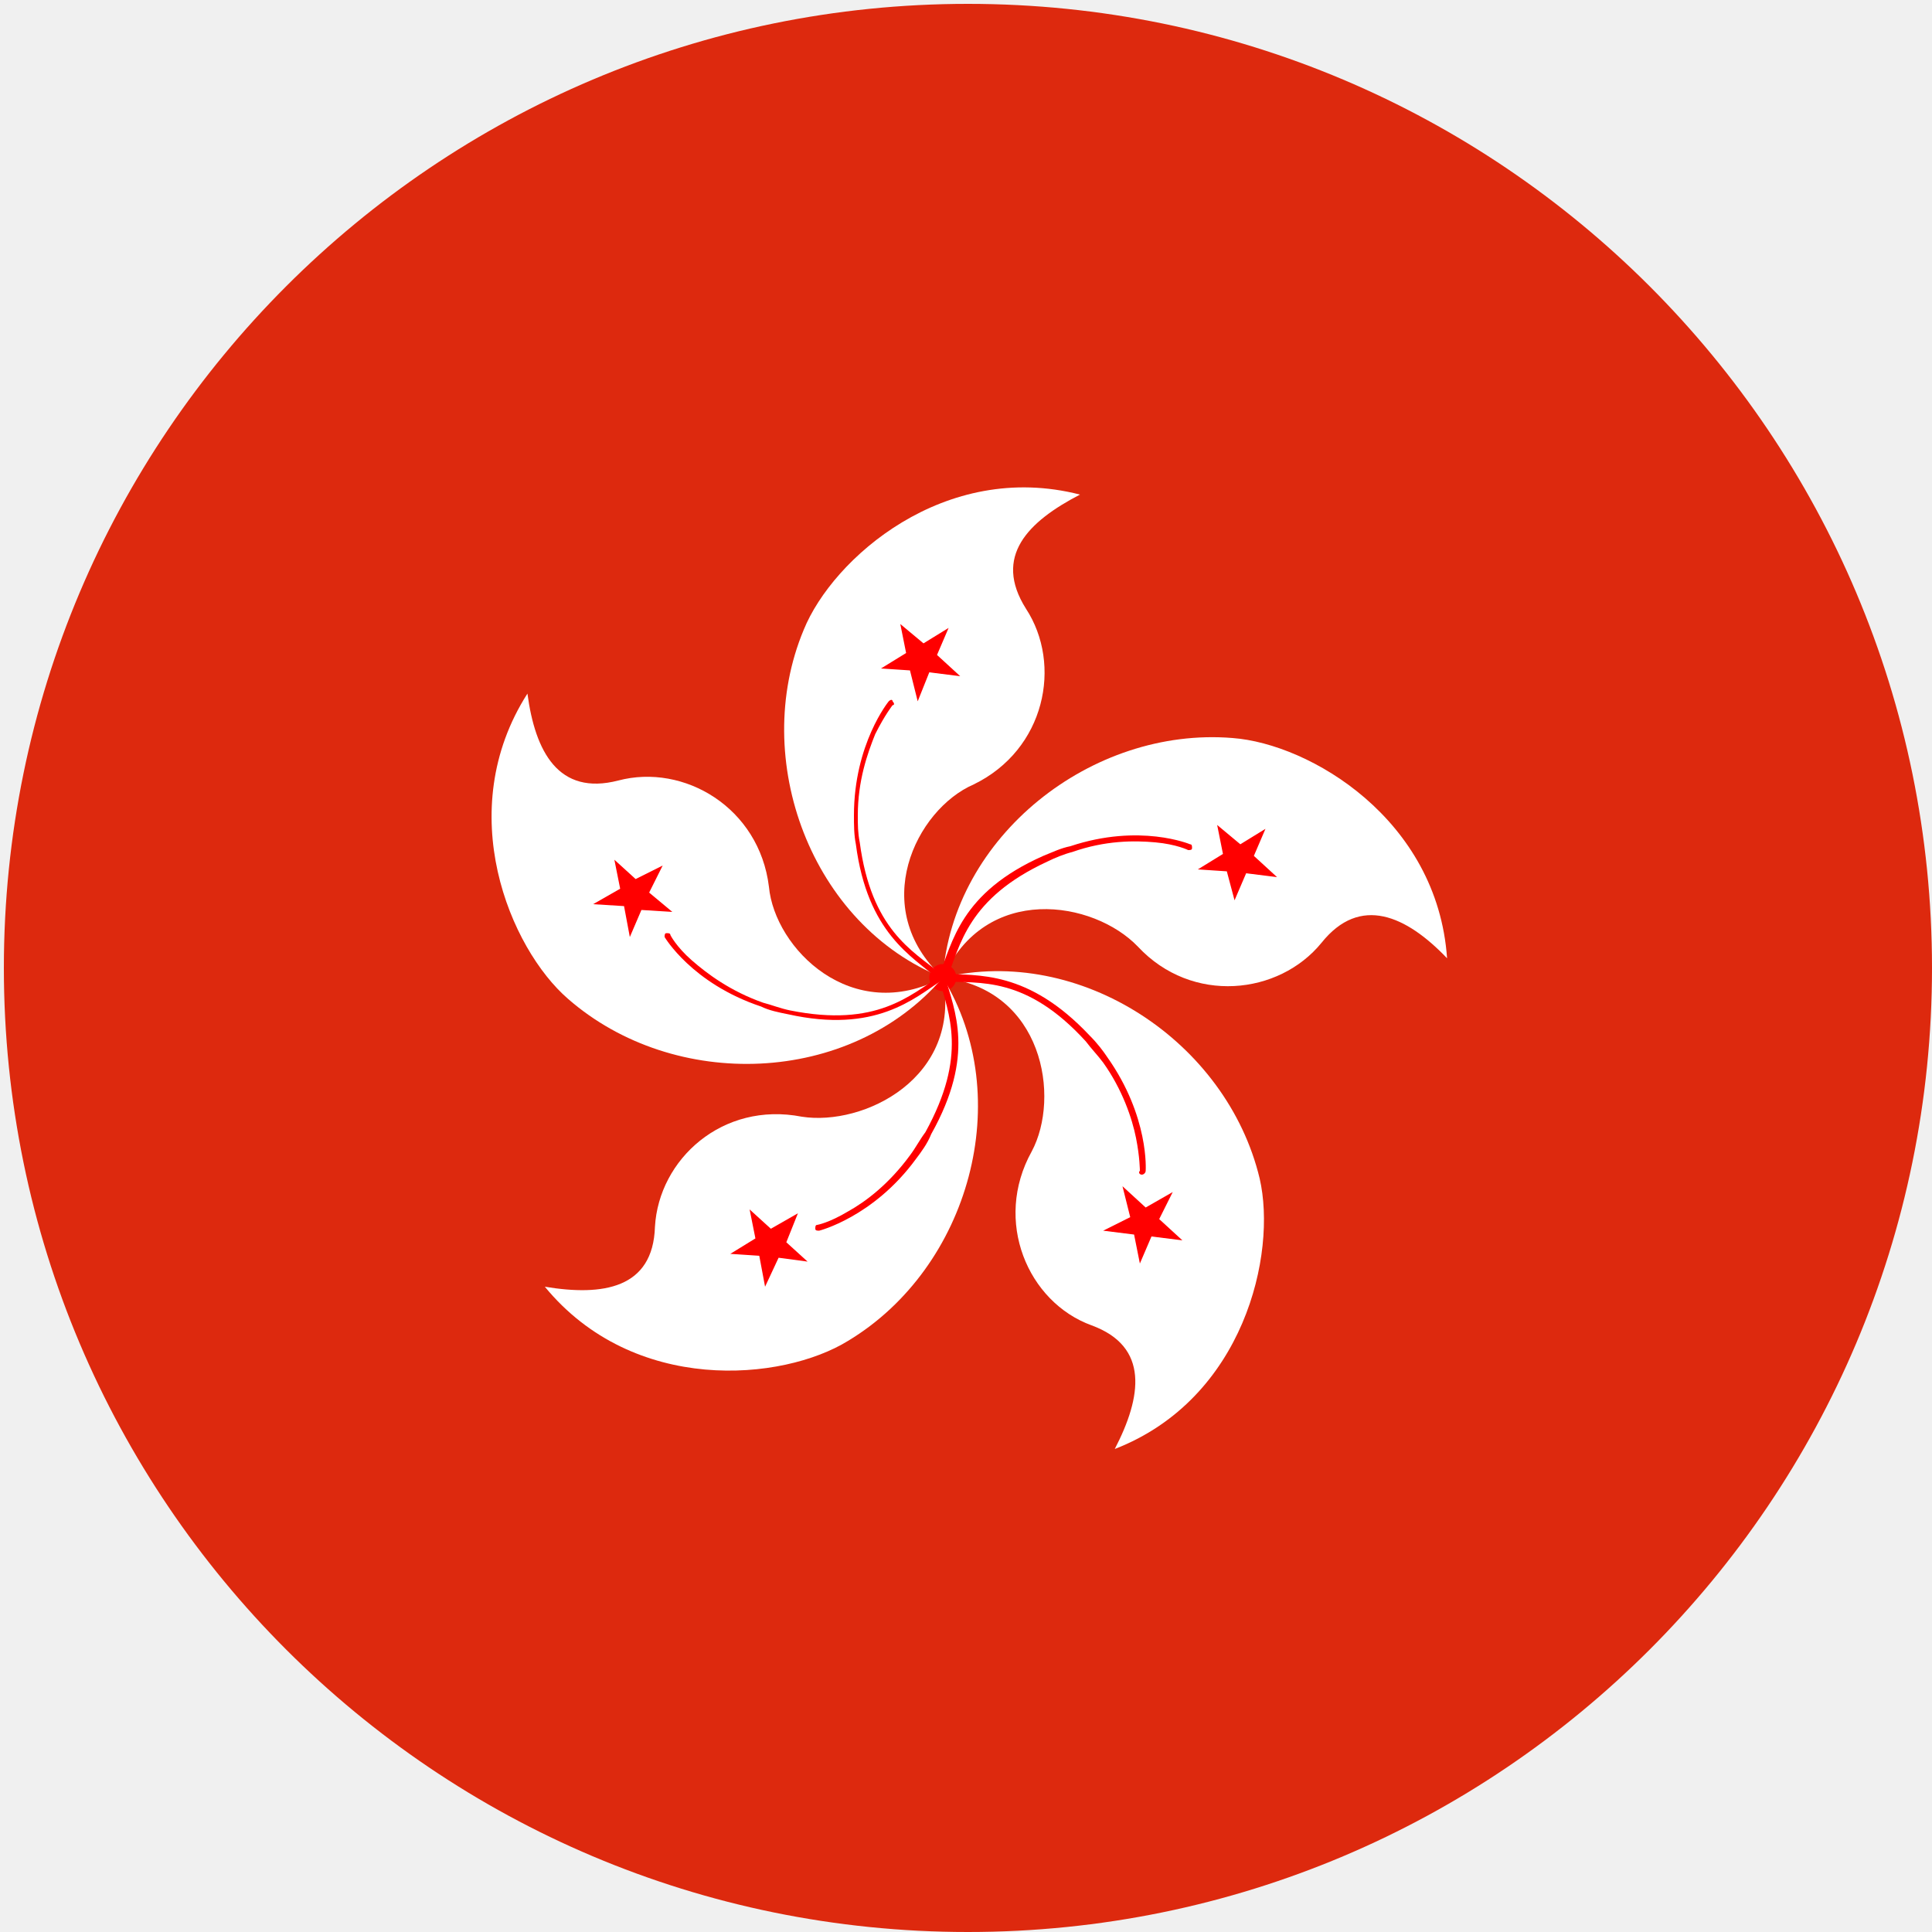
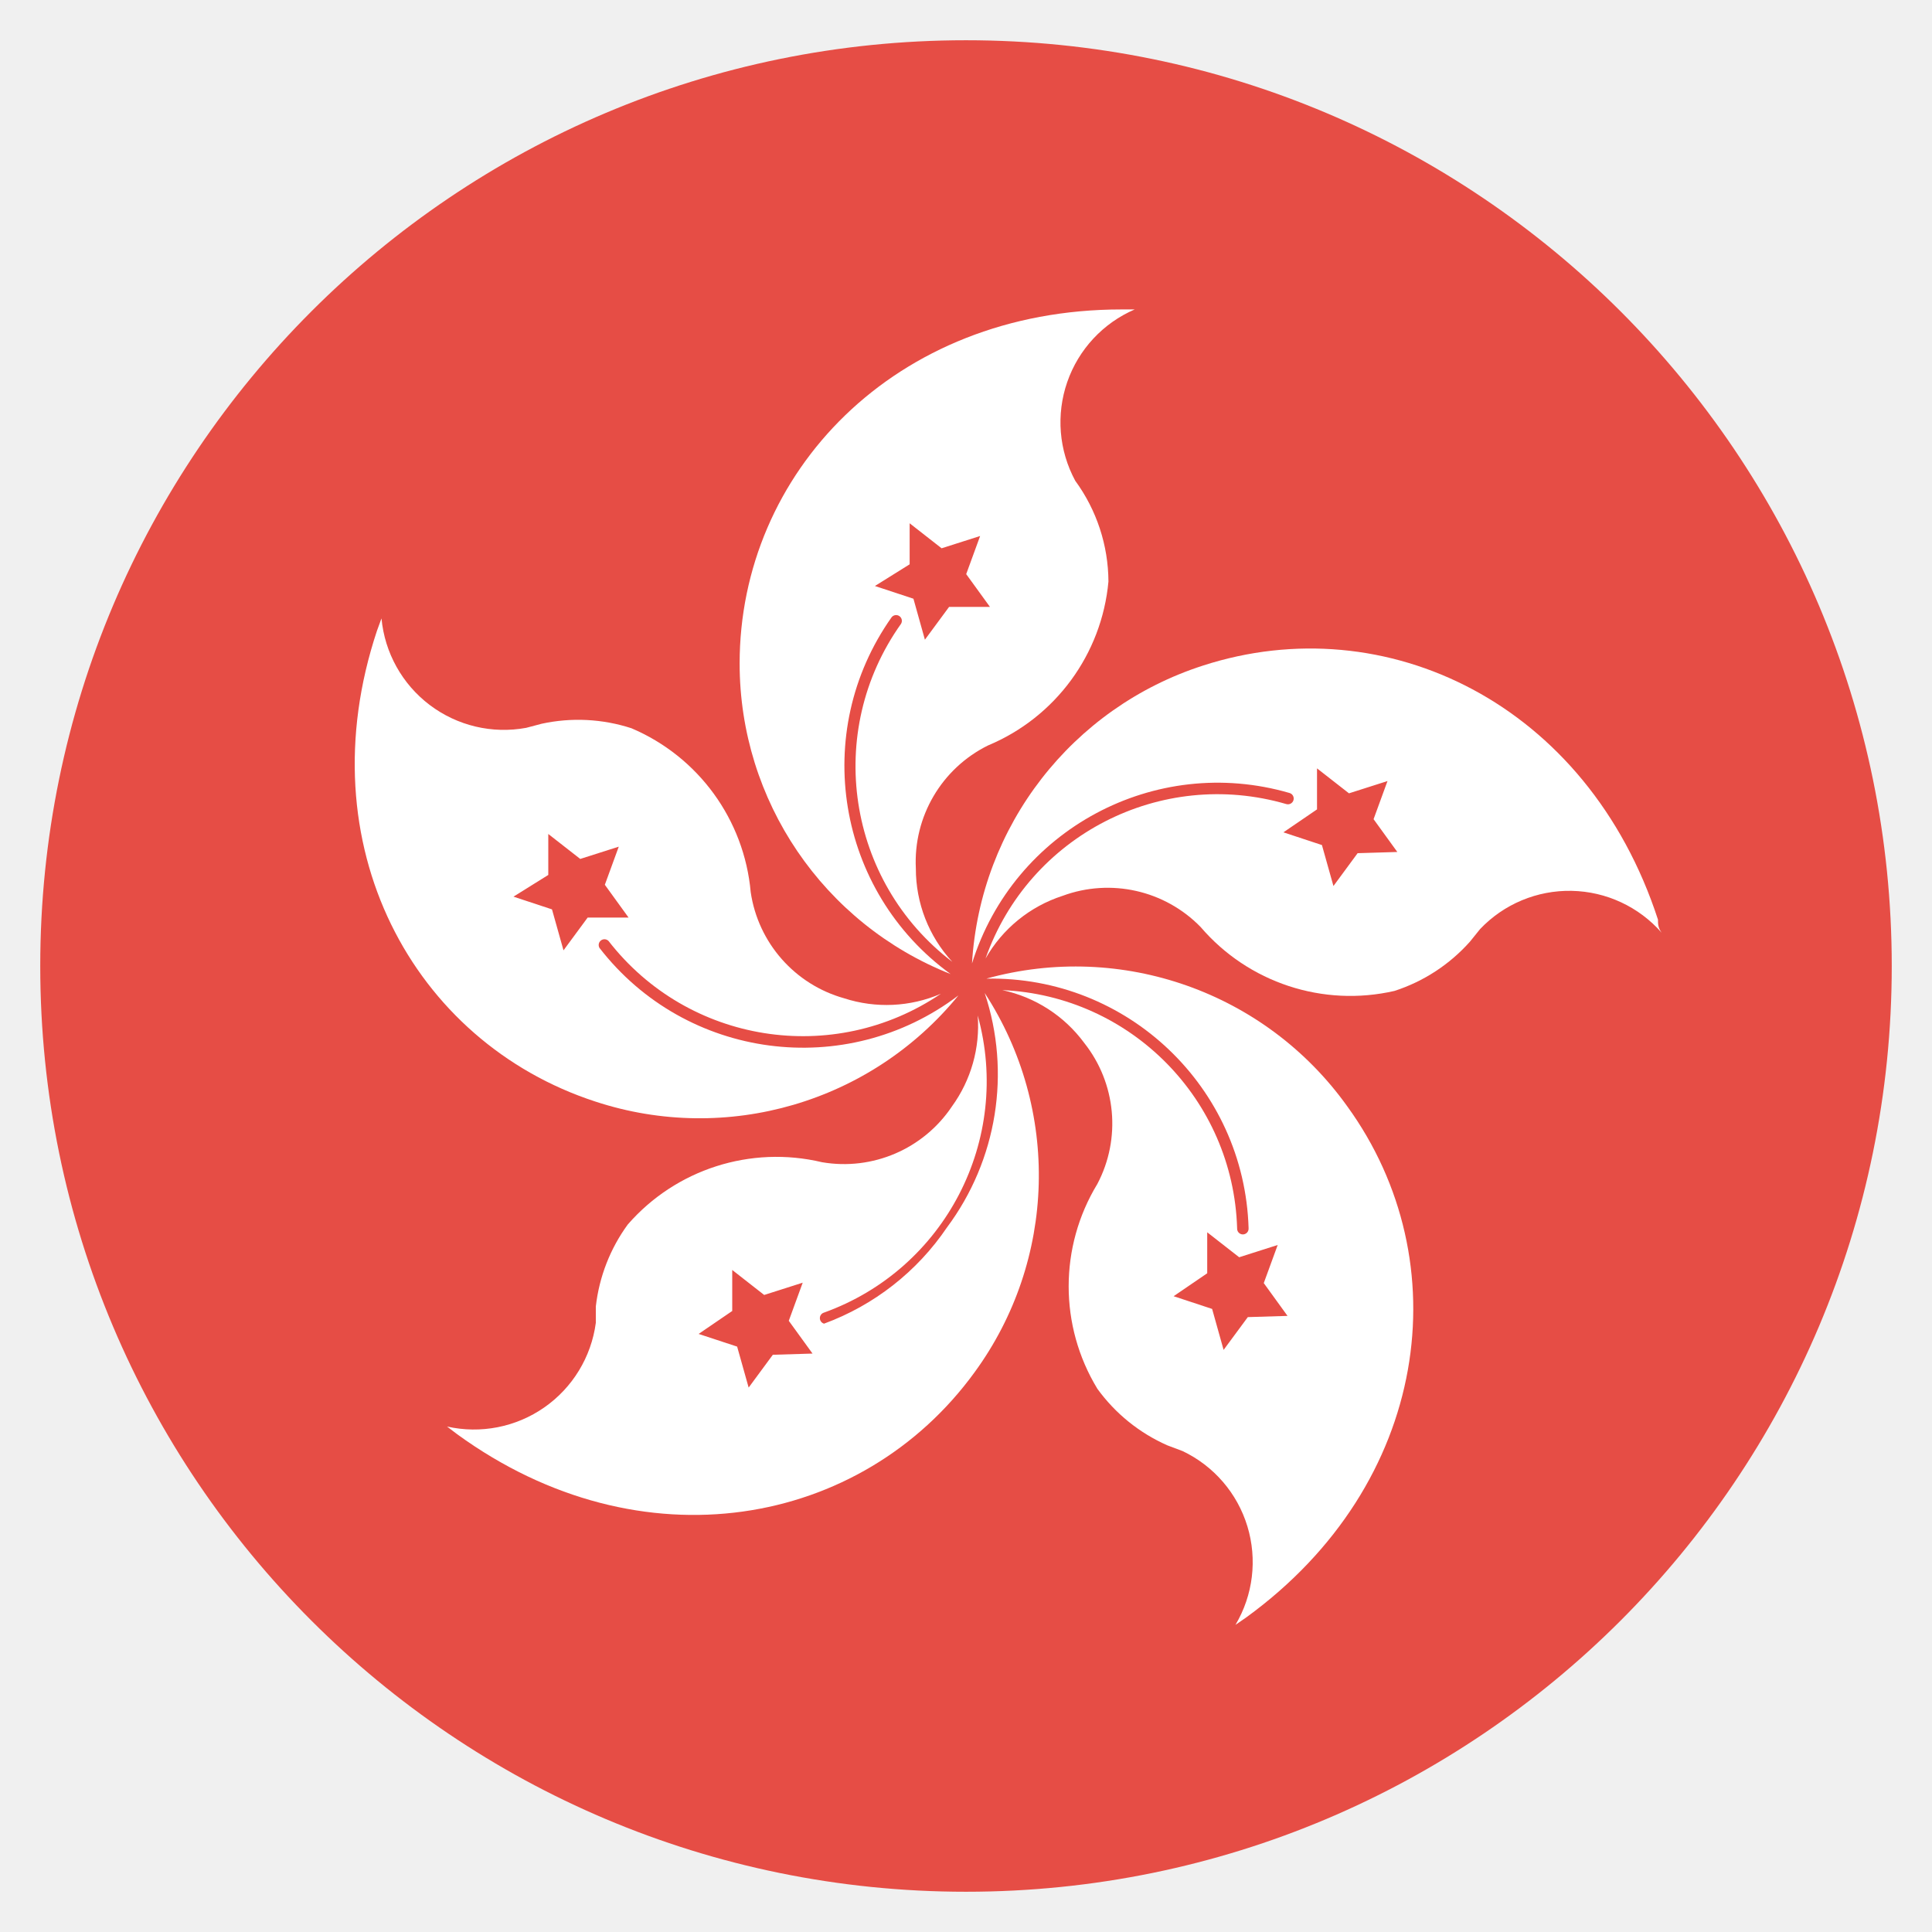
- <svg xmlns="http://www.w3.org/2000/svg" t="1768798402834" class="icon" viewBox="0 0 1024 1024" version="1.1" p-id="5425" width="256" height="256">
-   <path d="M513.024 513.024m-510.976 0a510.976 510.976 0 1 0 1021.952 0 510.976 510.976 0 1 0-1021.952 0Z" fill="#DD290E" p-id="5426" />
-   <path d="M492.544 518.144a7.168 7.168 0 1 0 14.336 0 7.168 7.168 0 1 0-14.336 0Z" fill="#FF0000" p-id="5427" />
-   <path d="M499.712 518.144c-69.632-27.648-102.4-115.712-73.728-184.32 15.36-37.888 74.752-90.112 146.432-71.68-27.648 14.336-46.08 32.768-28.672 60.416 19.456 29.696 10.24 74.752-27.648 93.184-30.72 13.312-56.32 65.536-16.384 102.4z" fill="#FFFFFF" p-id="5428" />
-   <path d="M497.664 519.168c-14.336-12.288-37.888-24.576-44.032-71.68-1.024-5.12-1.024-10.24-1.024-15.36 0-37.888 18.432-60.416 18.432-60.416 1.024-1.024 2.048-1.024 2.048 0 1.024 1.024 1.024 2.048 0 2.048 0 0-4.096 5.12-9.216 15.36-4.096 10.24-9.216 24.576-9.216 43.008 0 5.12 0 9.216 1.024 14.336 6.144 46.08 27.648 57.344 43.008 69.632 1.024 1.024 1.024 2.048-1.024 3.072 1.024 0 1.024 0 0 0zM477.184 330.752l12.288 10.24 13.312-8.192-6.144 14.336 12.288 11.264-16.384-2.048-6.144 15.36-4.096-16.384-15.36-1.024 13.312-8.192z" fill="#FF0000" p-id="5429" />
-   <path d="M499.712 518.144c5.12-74.752 78.848-133.12 153.6-126.976 40.96 3.072 108.544 43.008 113.664 116.736-21.504-22.528-46.08-33.792-66.56-8.192-22.528 27.648-68.608 32.768-97.28 2.048-23.552-24.576-80.896-33.792-103.424 16.384z" fill="#FFFFFF" p-id="5430" />
-   <path d="M497.664 517.12c7.168-17.408 11.264-44.032 55.296-63.488 5.12-2.048 9.216-4.096 14.336-5.12 36.864-12.288 63.488-1.024 63.488-1.024 1.024 0 1.024 1.024 1.024 2.048s-1.024 1.024-2.048 1.024c0 0-6.144-3.072-17.408-4.096-11.264-1.024-26.624-1.024-44.032 5.12-4.096 1.024-9.216 3.072-13.312 5.12-41.984 19.456-46.08 44.032-53.248 62.464 0 1.024-1.024 1.024-2.048 1.024l-1.024-1.024c-1.024-1.024-1.024-2.048-1.024-2.048zM670.72 439.296l-6.144 14.336 12.288 11.264-16.384-2.048-6.144 14.336-4.096-15.36L634.88 460.8l13.312-8.192-3.072-15.36 12.288 10.24z" fill="#FF0000" p-id="5431" />
-   <path d="M499.712 518.144c72.704-17.408 150.528 33.792 167.936 106.496 9.216 39.936-8.192 116.736-76.8 143.36 14.336-27.648 18.432-54.272-12.288-65.536-33.792-12.288-52.224-55.296-31.744-92.16 15.36-28.672 6.144-86.016-47.104-92.16z" fill="#FFFFFF" p-id="5432" />
-   <path d="M499.712 516.096c18.432 1.024 45.056-2.048 77.824 32.768 4.096 4.096 7.168 8.192 9.216 11.264 22.528 31.744 20.48 60.416 20.48 60.416 0 1.024-1.024 2.048-2.048 2.048s-2.048-1.024-1.024-2.048c0 0 0-7.168-2.048-17.408s-7.168-25.6-17.408-39.936c-3.072-4.096-6.144-7.168-9.216-11.264-31.744-34.816-56.32-30.72-75.776-31.744-1.024 0-2.048-1.024-2.048-2.048s0-1.024 1.024-1.024c0-1.024 0-1.024 1.024-1.024zM626.688 657.408l-16.384-2.048-6.144 14.336-3.072-15.36-16.384-2.048 14.336-7.168-4.096-16.384 12.288 11.264 14.336-8.192-7.168 14.336z" fill="#FF0000" p-id="5433" />
-   <path d="M499.712 518.144c38.912 63.488 14.336 153.6-50.176 192.512-34.816 21.504-113.664 28.672-160.768-28.672 30.72 5.12 57.344 1.024 58.368-31.744 2.048-35.84 35.84-66.56 77.824-58.368 32.768 5.12 84.992-20.48 74.752-73.728z" fill="#FFFFFF" p-id="5434" />
-   <path d="M500.736 517.12c5.12 18.432 16.384 41.984-7.168 83.968-2.048 5.12-5.12 9.216-8.192 13.312-22.528 30.72-51.2 37.888-51.2 37.888-1.024 0-2.048 0-2.048-1.024s0-2.048 1.024-2.048c0 0 6.144-1.024 16.384-7.168 9.216-5.12 21.504-14.336 32.768-29.696 3.072-4.096 5.12-8.192 8.192-12.288 22.528-40.96 12.288-62.464 7.168-81.92 0-1.024 0-2.048 1.024-2.048s1.024 0 2.048 1.024zM405.504 681.984l-3.072-16.384-15.36-1.024 13.312-8.192-3.072-15.36 11.264 10.24 14.336-8.192-6.144 15.36 11.264 10.24-15.36-2.048z" fill="#FF0000" p-id="5435" />
-   <path d="M499.712 518.144c-49.152 57.344-142.336 60.416-198.656 11.264-30.72-26.624-61.44-99.328-21.504-161.792 4.096 30.72 16.384 54.272 48.128 46.08 34.816-9.216 74.752 14.336 79.872 56.32 3.072 32.768 44.032 73.728 92.16 48.128z" fill="#FFFFFF" p-id="5436" />
-   <path d="M499.712 519.168c-15.36 10.24-35.84 28.672-81.92 18.432-5.12-1.024-10.24-2.048-14.336-4.096-36.864-12.288-51.2-36.864-51.2-36.864 0-1.024 0-2.048 1.024-2.048s2.048 0 2.048 1.024c0 0 3.072 6.144 11.264 13.312 8.192 7.168 20.48 16.384 37.888 22.528 4.096 1.024 9.216 3.072 14.336 4.096 46.08 9.216 63.488-8.192 79.872-18.432 1.024 0 2.048 0 2.048 1.024 0-1.024 0 0-1.024 1.024 1.024 0 1.024 0 0 0zM314.368 479.232l14.336-8.192-3.072-15.36 11.264 10.24 14.336-7.168-7.168 14.336 12.288 10.24-16.384-1.024-6.144 14.336-3.072-16.384z" fill="#FF0000" p-id="5437" />
+ <svg xmlns="http://www.w3.org/2000/svg" t="1766735490465" class="icon" viewBox="0 0 1024 1024" version="1.1" p-id="6808" width="256" height="256">
+   <path d="M21.333 512c0 270.997 219.669 490.667 490.667 490.667s490.667-219.669 490.667-490.667S782.997 21.333 512 21.333 21.333 241.003 21.333 512z" fill="#E64D45" p-id="6809" />
+   <path d="M503.893 516.309a136.405 136.405 0 0 1-31.296-189.184 3.051 3.051 0 0 1 4.992 3.477 130.325 130.325 0 0 0 27.157 179.2 72.747 72.747 0 0 1-19.328-49.536 68.843 68.843 0 0 1 38.229-65.152 104.469 104.469 0 0 0 63.851-86.891 91.221 91.221 0 0 0-17.6-53.419 65.152 65.152 0 0 1 31.509-90.795h-6.955c-120.533 0-202.432 86.869-202.432 187.648v0.064a177.024 177.024 0 0 0 111.915 164.587h-0.064zM482.133 299.093v-21.739l16.939 13.248 20.416-6.507-7.381 20.203 12.587 17.365H503.04l-12.821 17.387-6.08-21.717-20.416-6.741 18.453-11.52z" fill="#FFFFFF" p-id="6810" />
+   <path d="M315.563 583.851a177.024 177.024 0 0 0 192.427-56.256 136.405 136.405 0 0 1-190.251-25.173 3.051 3.051 0 0 1 4.779-3.712 130.325 130.325 0 0 0 176.149 28.011 72.747 72.747 0 0 1-51.264 2.389 68.843 68.843 0 0 1-49.515-56.256 104.469 104.469 0 0 0-63.211-86.869 91.221 91.221 0 0 0-47.573-2.389l-8.235 2.176a65.152 65.152 0 0 1-76.672-58.005l-2.389 6.528c-37.803 113.6 19.115 218.069 115.755 249.557z m-24.96-120.107V442.027l16.939 13.227 20.416-6.507-7.381 20.203 12.587 17.387H311.467l-12.8 17.365-6.101-21.717-20.416-6.741 18.475-11.52z" fill="#FFFFFF" p-id="6811" />
+   <path d="M501.931 650.539a134.869 134.869 0 0 1-65.173 51.029 3.051 3.051 0 0 1 0-5.867 130.325 130.325 0 0 0 81.451-157.461 72.747 72.747 0 0 1-13.675 48.213 68.843 68.843 0 0 1-68.843 29.547 104.469 104.469 0 0 0-102.955 33.003c-9.323 12.779-15.147 27.733-16.939 43.456v8.683a65.152 65.152 0 0 1-78.848 54.955l5.419 4.117c97.536 70.827 214.4 49.301 274.112-32.789a177.024 177.024 0 0 0 5.419-201.131 135.957 135.957 0 0 1-19.968 124.245zM409.6 718.08l-12.8 17.365-6.101-21.717-20.416-6.72 17.813-12.16v-21.739l16.939 13.248 20.416-6.507-7.381 20.203 12.587 17.365-21.056 0.64z" fill="#FFFFFF" p-id="6812" />
+   <path d="M522.773 518.699a136.405 136.405 0 0 1 139.008 132.267 3.051 3.051 0 1 1-6.08 0 130.325 130.325 0 0 0-124.459-126.187 72.747 72.747 0 0 1 43.435 28.011c16.896 21.333 19.627 50.624 6.955 74.709a104.469 104.469 0 0 0 0 108.587 91.221 91.221 0 0 0 37.141 29.995l8.043 3.029a65.152 65.152 0 0 1 28.011 92.096l5.653-3.904c97.515-70.805 113.152-188.736 53.653-270.848a177.024 177.024 0 0 0-191.36-67.755z m138.581 179.413l-12.821 17.365-6.08-21.717-20.416-6.741 17.813-12.16v-21.717l16.939 13.227 20.416-6.507-7.381 20.203 12.587 17.387-21.056 0.64z" fill="#FFFFFF" p-id="6813" />
+   <path d="M878.763 487.424c-37.355-114.688-144.427-165.952-241.088-134.677a177.024 177.024 0 0 0-122.496 157.909 136.405 136.405 0 0 1 168.32-90.347 3.051 3.051 0 0 1-1.728 5.867 130.325 130.325 0 0 0-159.424 81.877 72.747 72.747 0 0 1 40.832-33.237 68.843 68.843 0 0 1 73.173 16.512 104.469 104.469 0 0 0 102.763 33.877 91.221 91.221 0 0 0 39.957-26.069l5.419-6.72a65.152 65.152 0 0 1 96.213 1.941c-1.941-2.603-1.941-4.779-1.941-6.933z m-159.211-35.2l-12.8 17.387-6.101-21.717-20.416-6.741 17.813-12.16V407.253l16.939 13.227 20.416-6.507-7.381 20.203 12.587 17.387-21.056 0.64z" fill="#FFFFFF" p-id="6814" />
</svg>
